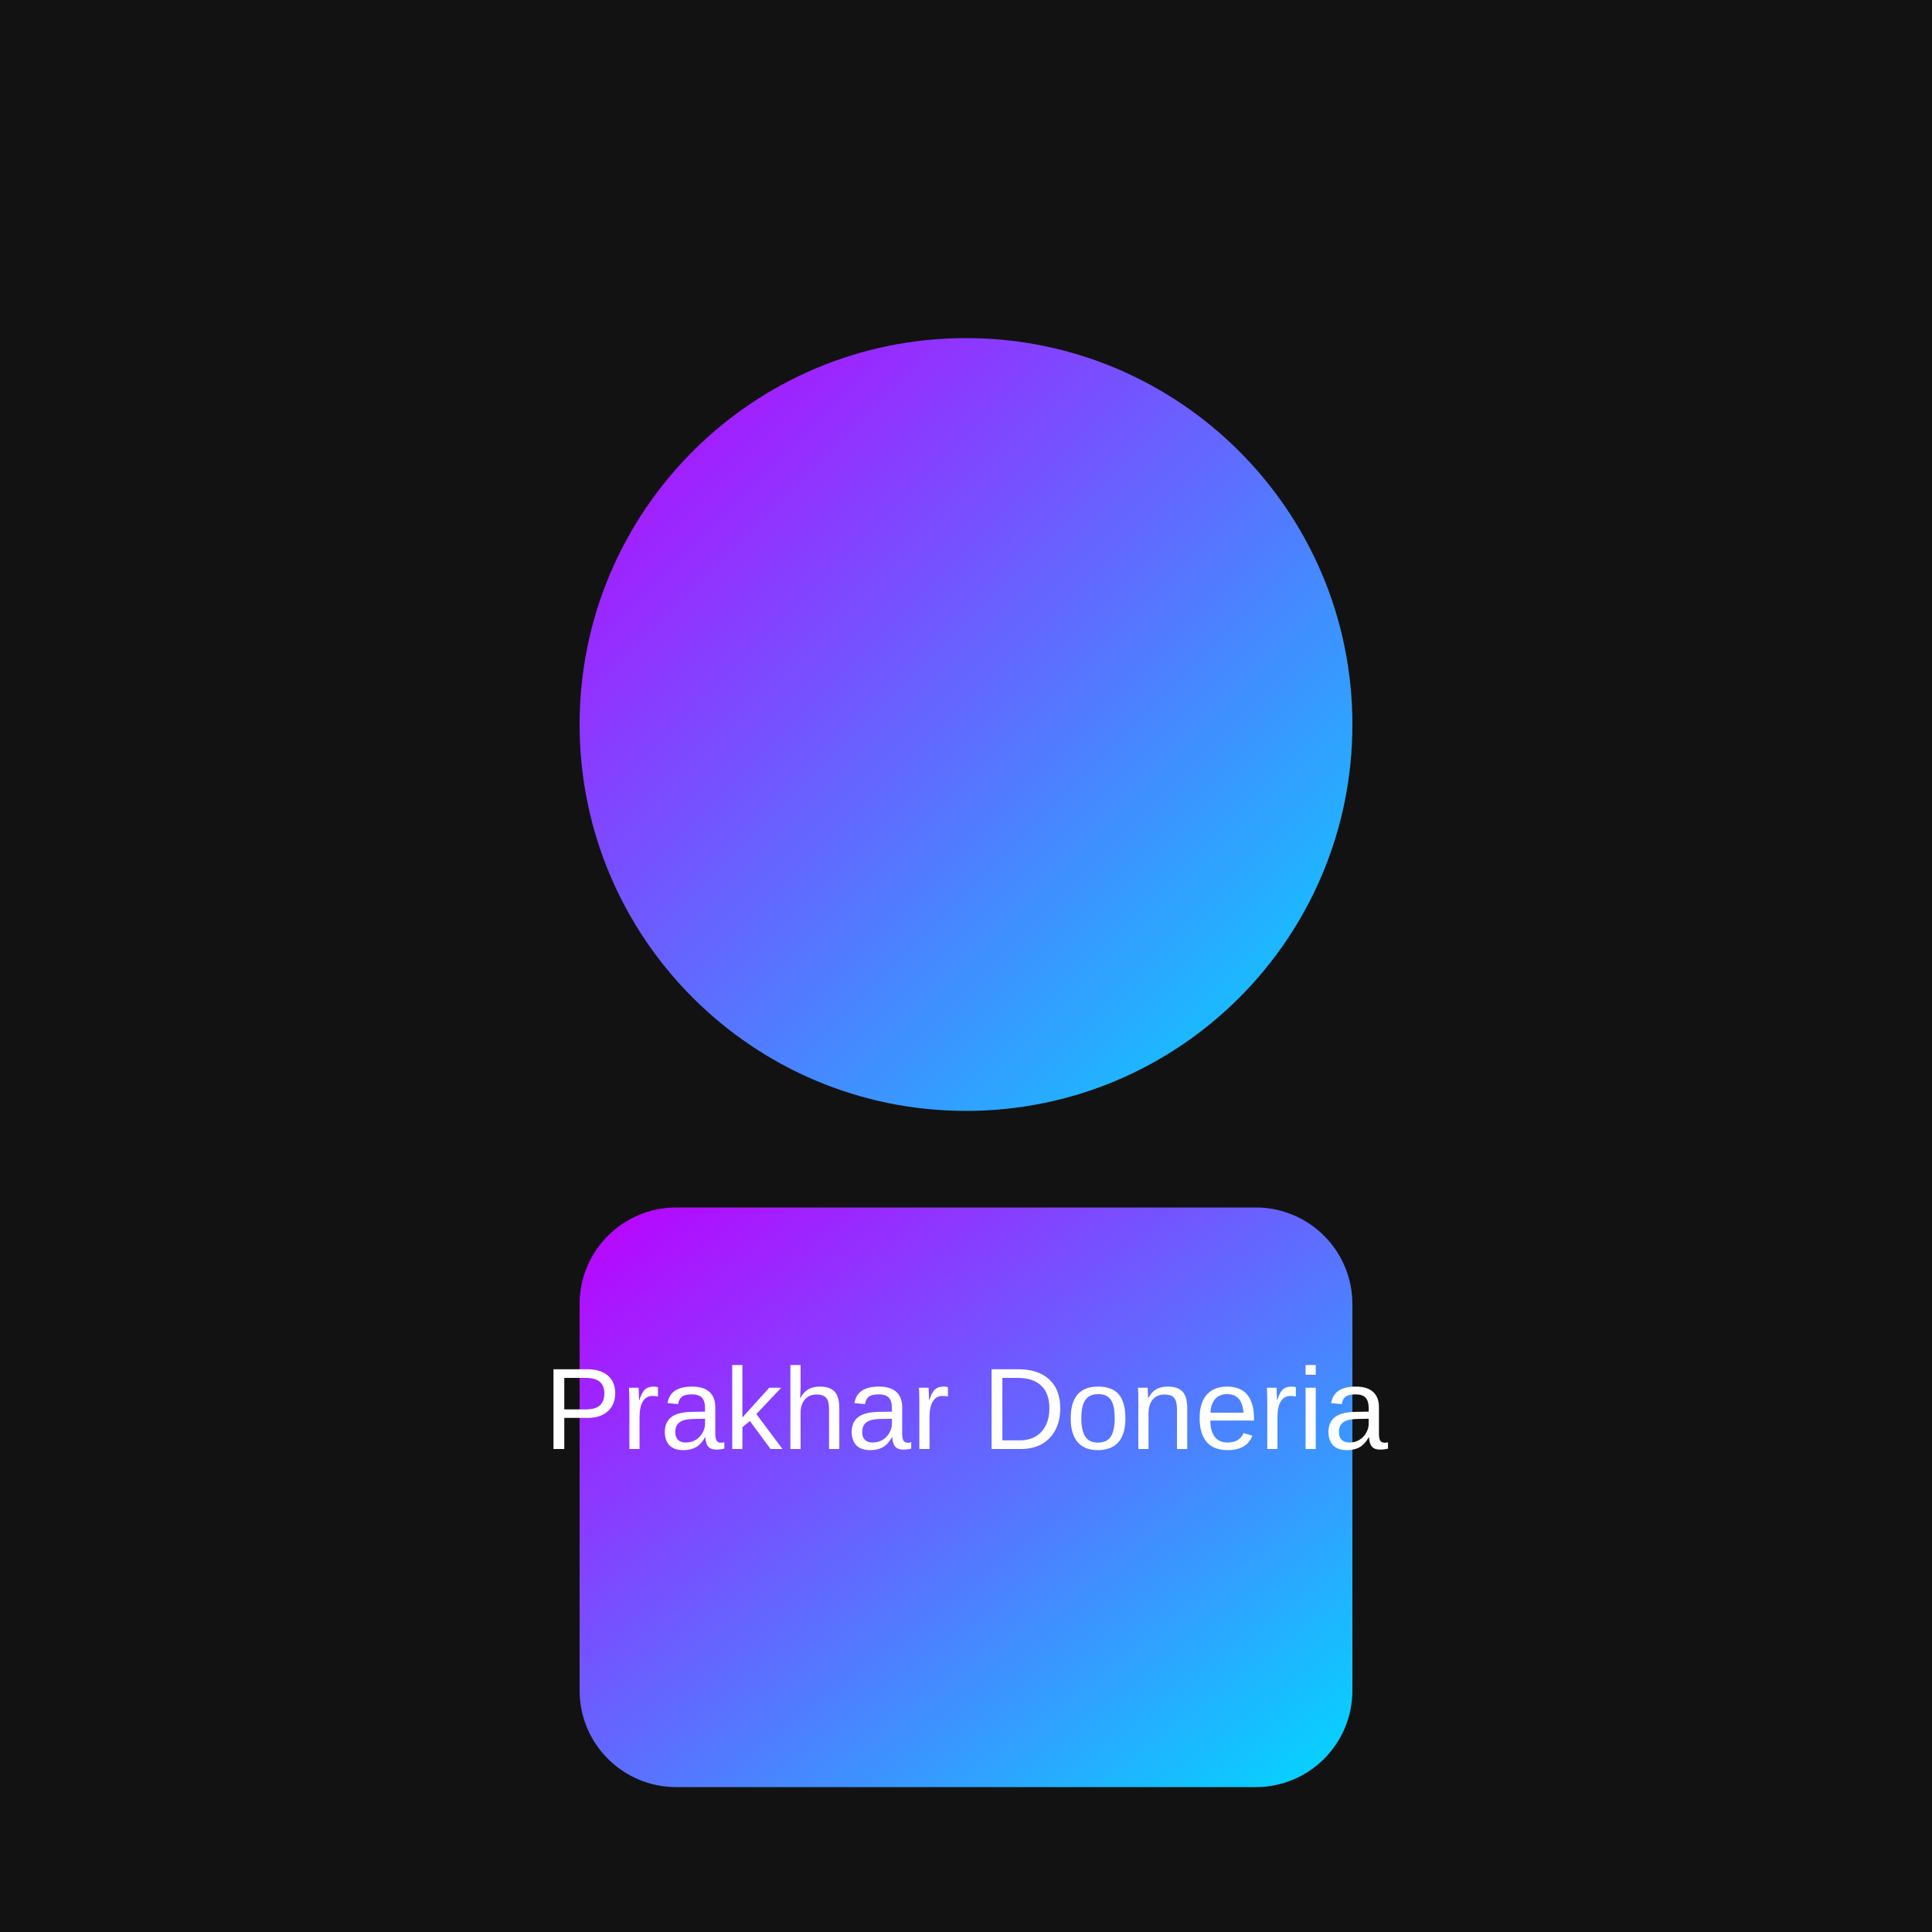
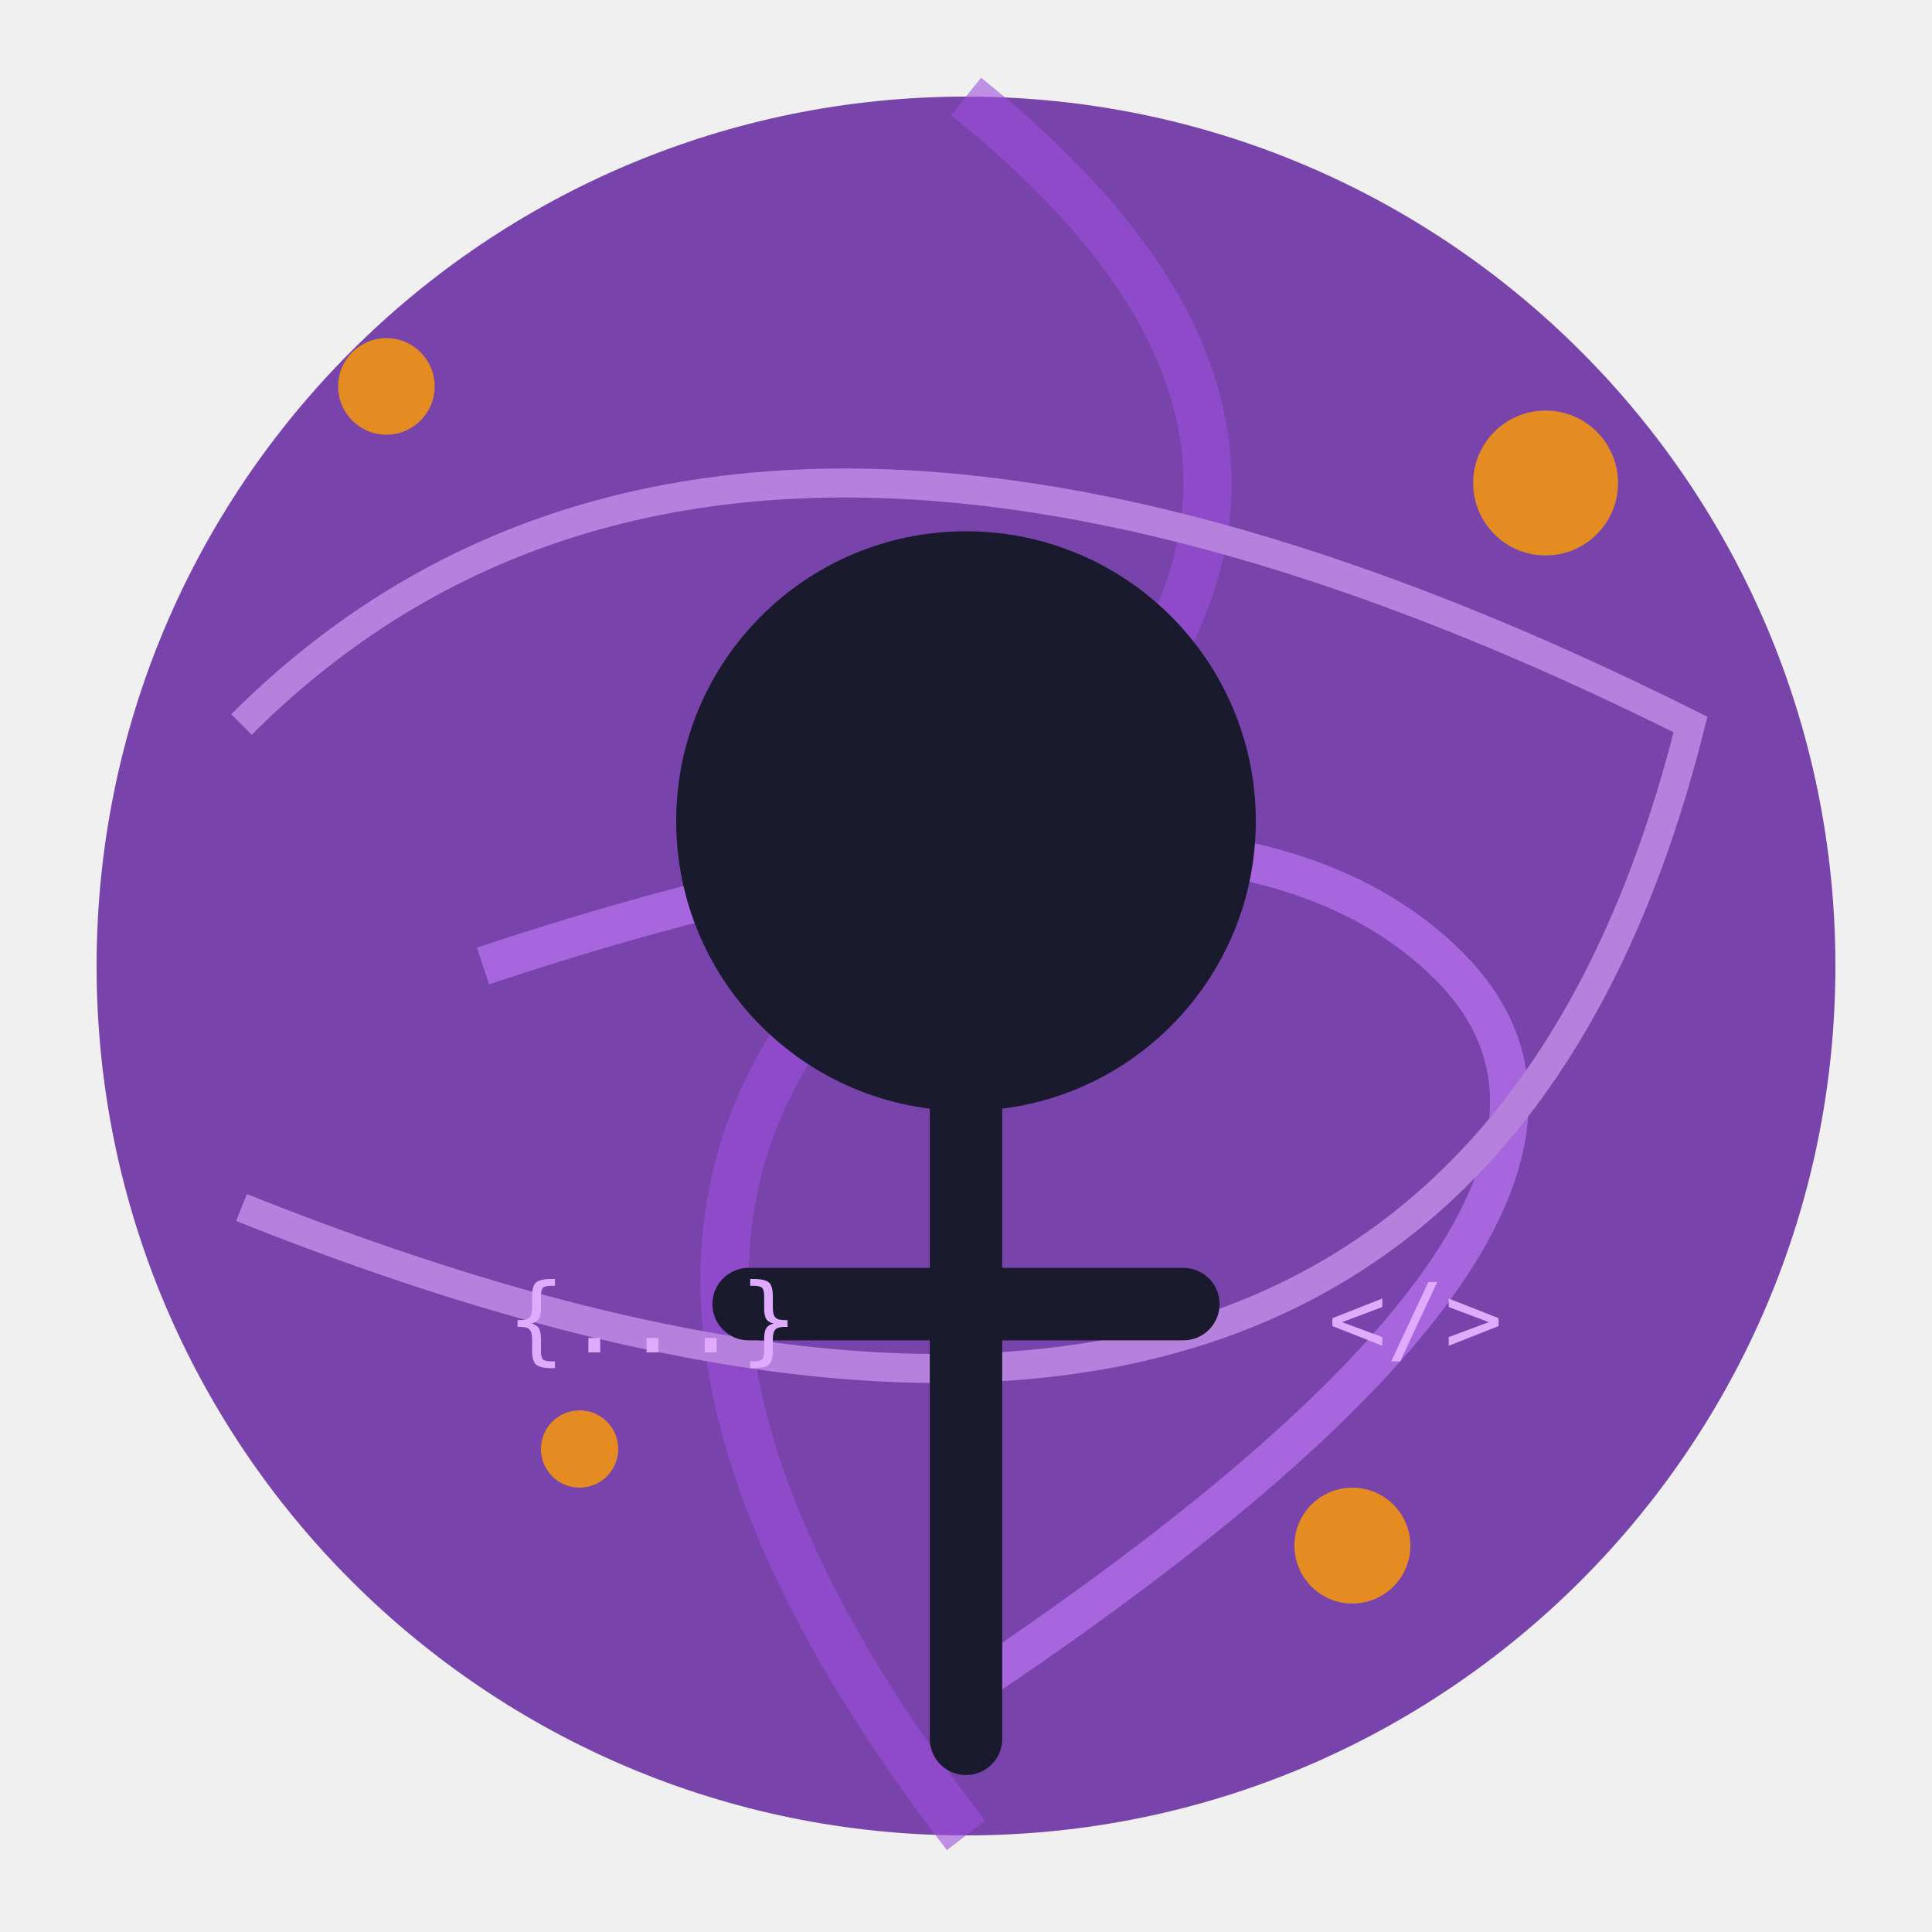
- <svg xmlns="http://www.w3.org/2000/svg" viewBox="0 0 400 400">
-   <defs>
-     <linearGradient id="grad1" x1="0%" y1="0%" x2="100%" y2="100%">
-       <stop offset="0%" style="stop-color:#bd00ff;stop-opacity:1" />
-       <stop offset="100%" style="stop-color:#00d8ff;stop-opacity:1" />
-     </linearGradient>
-   </defs>
-   <rect width="400" height="400" fill="#121212" />
-   <circle cx="200" cy="150" r="80" fill="url(#grad1)" />
-   <rect x="120" y="250" width="160" height="120" rx="20" fill="url(#grad1)" />
-   <text x="200" y="300" font-family="Arial" font-size="24" text-anchor="middle" fill="white">Prakhar Doneria</text>
+ <svg xmlns="http://www.w3.org/2000/svg" width="400" height="400" viewBox="0 0 400 400">
+   <circle cx="200" cy="200" r="180" fill="#5A189A" opacity="0.8" />
+   <g opacity="0.6">
+     <path d="M200,20 Q300,100 200,180 Q100,250 200,380" stroke="#9D4EDD" stroke-width="10" fill="none" />
+     <path d="M100,200 Q250,150 300,200 Q350,250 200,350" stroke="#C77DFF" stroke-width="8" fill="none" />
+     <path d="M50,150 Q150,50 350,150 Q300,350 50,250" stroke="#E0AAFF" stroke-width="6" fill="none" />
+   </g>
+   <g transform="translate(125, 100)">
+     <circle cx="75" cy="70" r="60" fill="#1A1A2E" />
+     <path d="M75,130 L75,260 M30,170 L120,170" stroke="#1A1A2E" stroke-width="15" stroke-linecap="round" />
+     <g transform="translate(150, 180)">
+       <text font-family="monospace" font-size="20" fill="#E0AAFF">&lt;/&gt;</text>
+     </g>
+     <g transform="translate(-20, 180)">
+       <text font-family="monospace" font-size="20" fill="#E0AAFF">{...}</text>
+     </g>
+   </g>
+   <circle cx="80" cy="80" r="10" fill="#FF9E00" opacity="0.8" />
+   <circle cx="320" cy="100" r="15" fill="#FF9E00" opacity="0.8" />
+   <circle cx="280" cy="320" r="12" fill="#FF9E00" opacity="0.8" />
+   <circle cx="120" cy="300" r="8" fill="#FF9E00" opacity="0.8" />
</svg>
